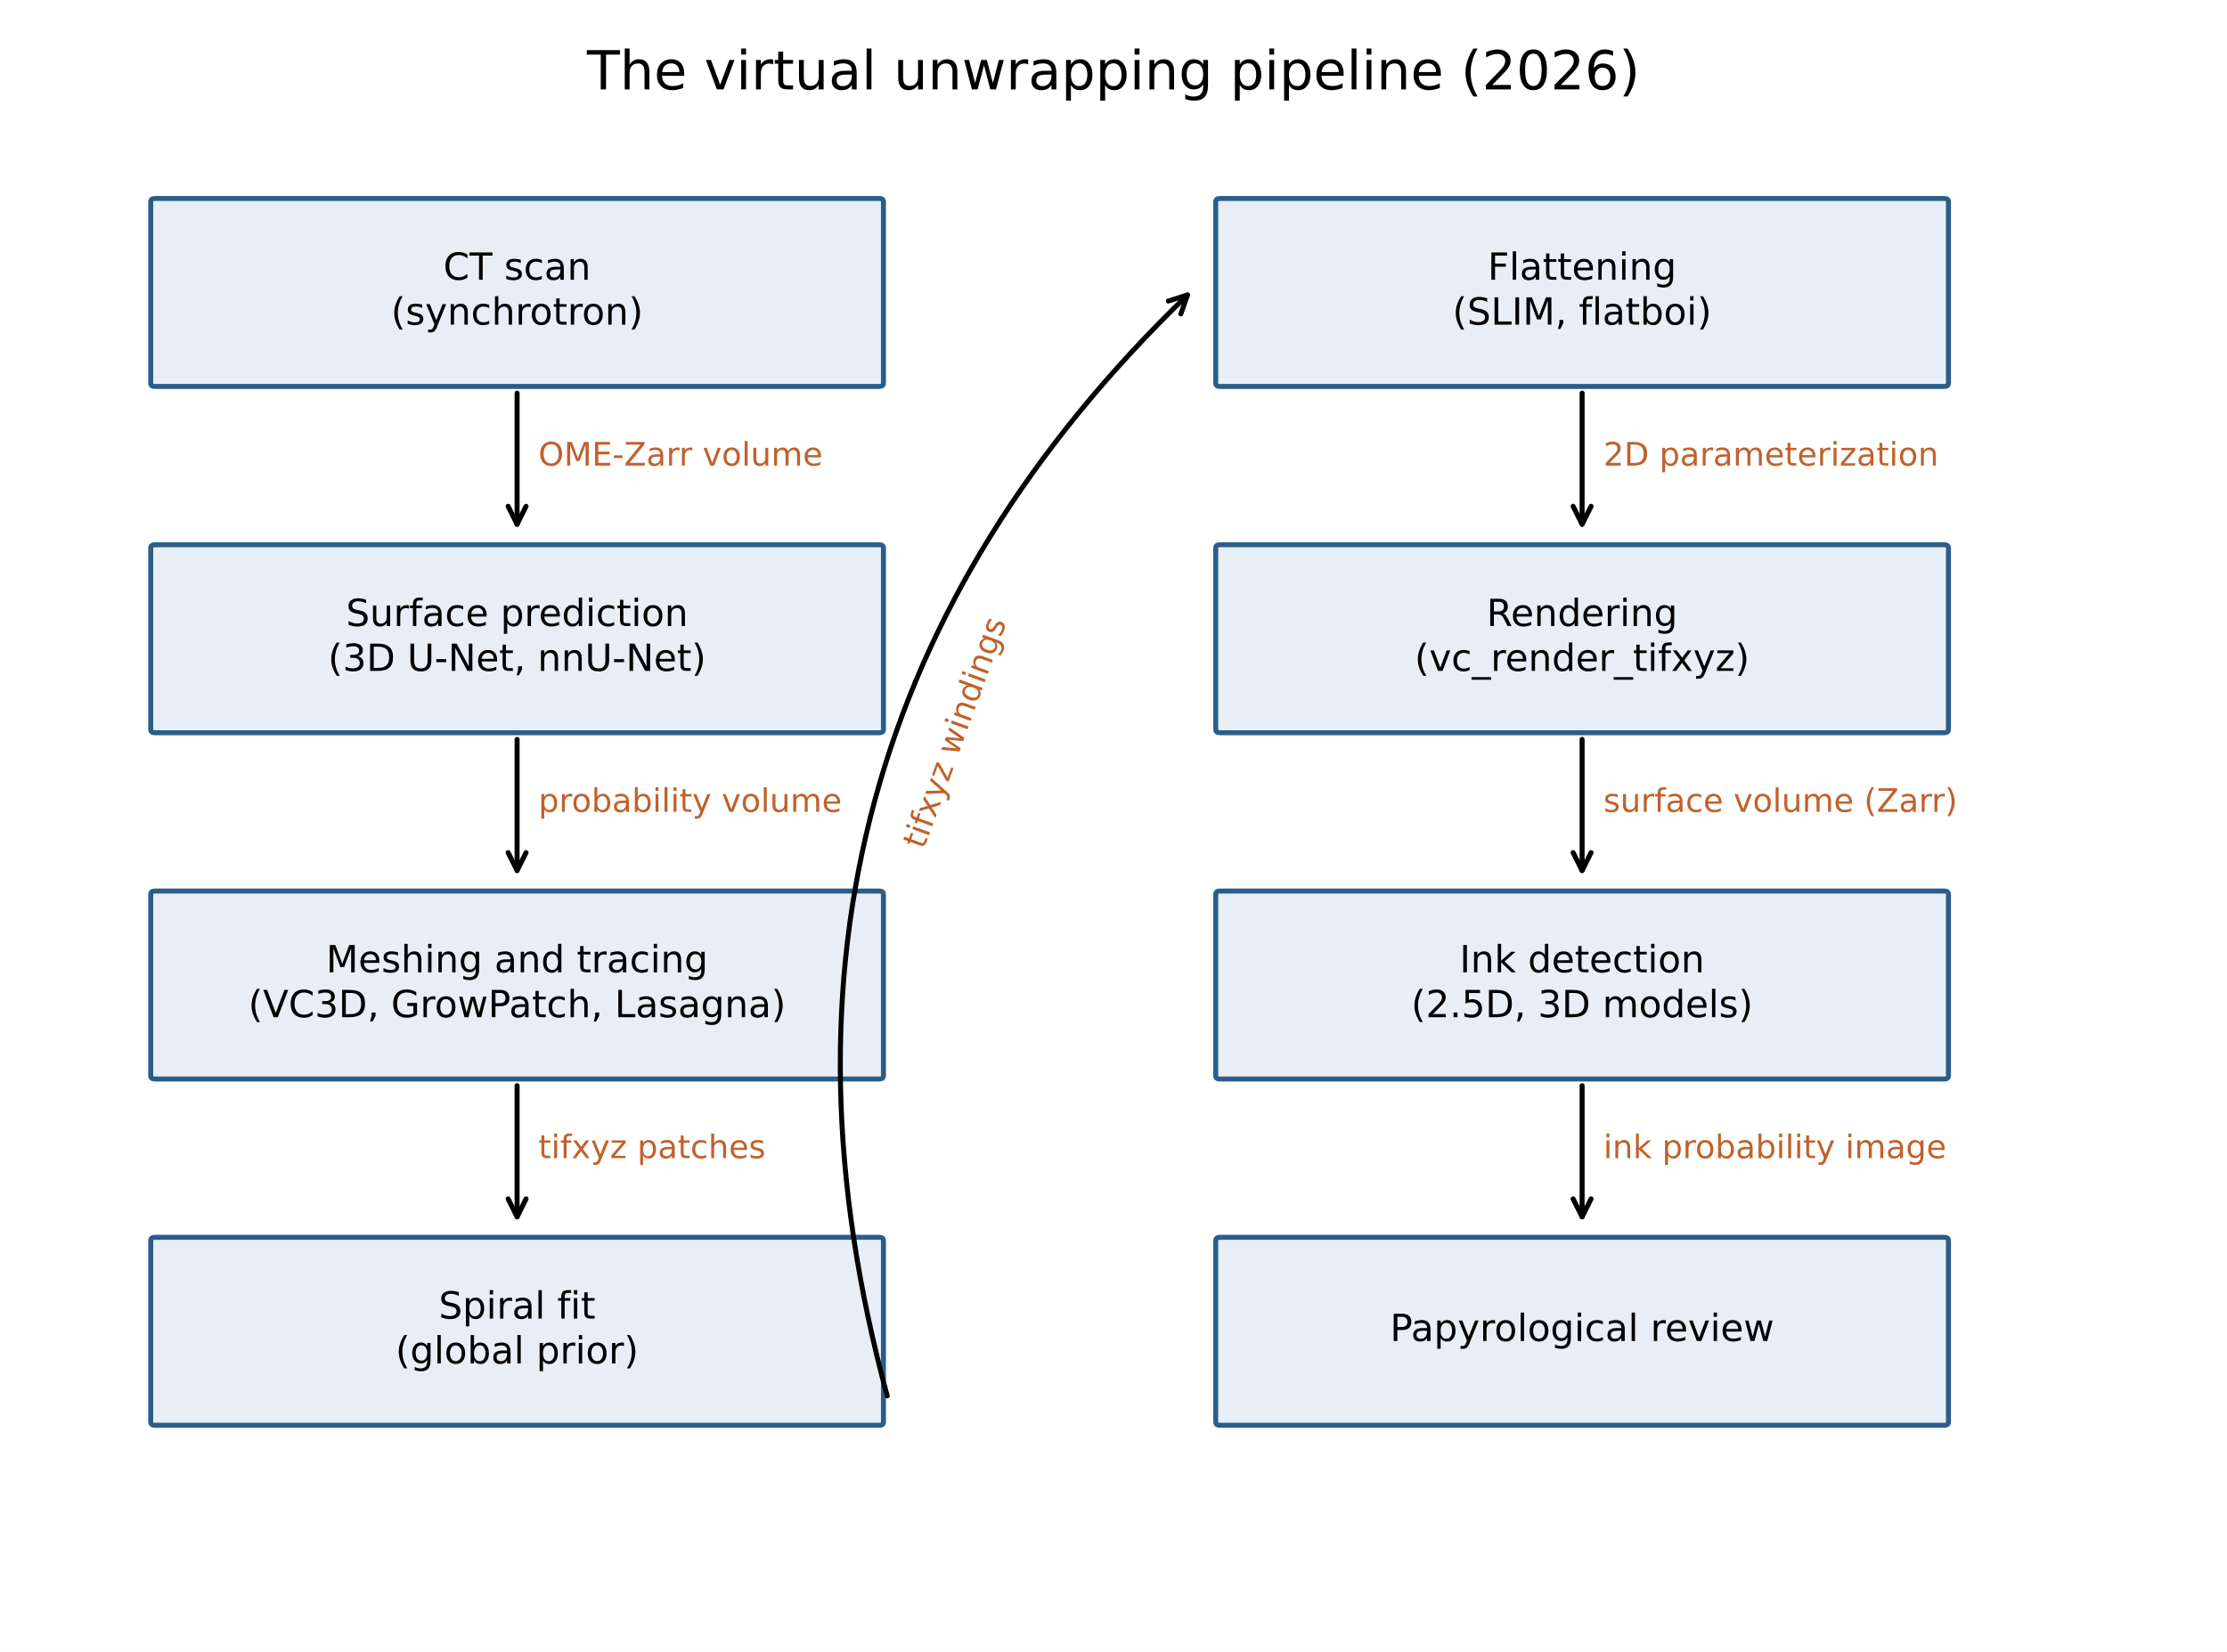
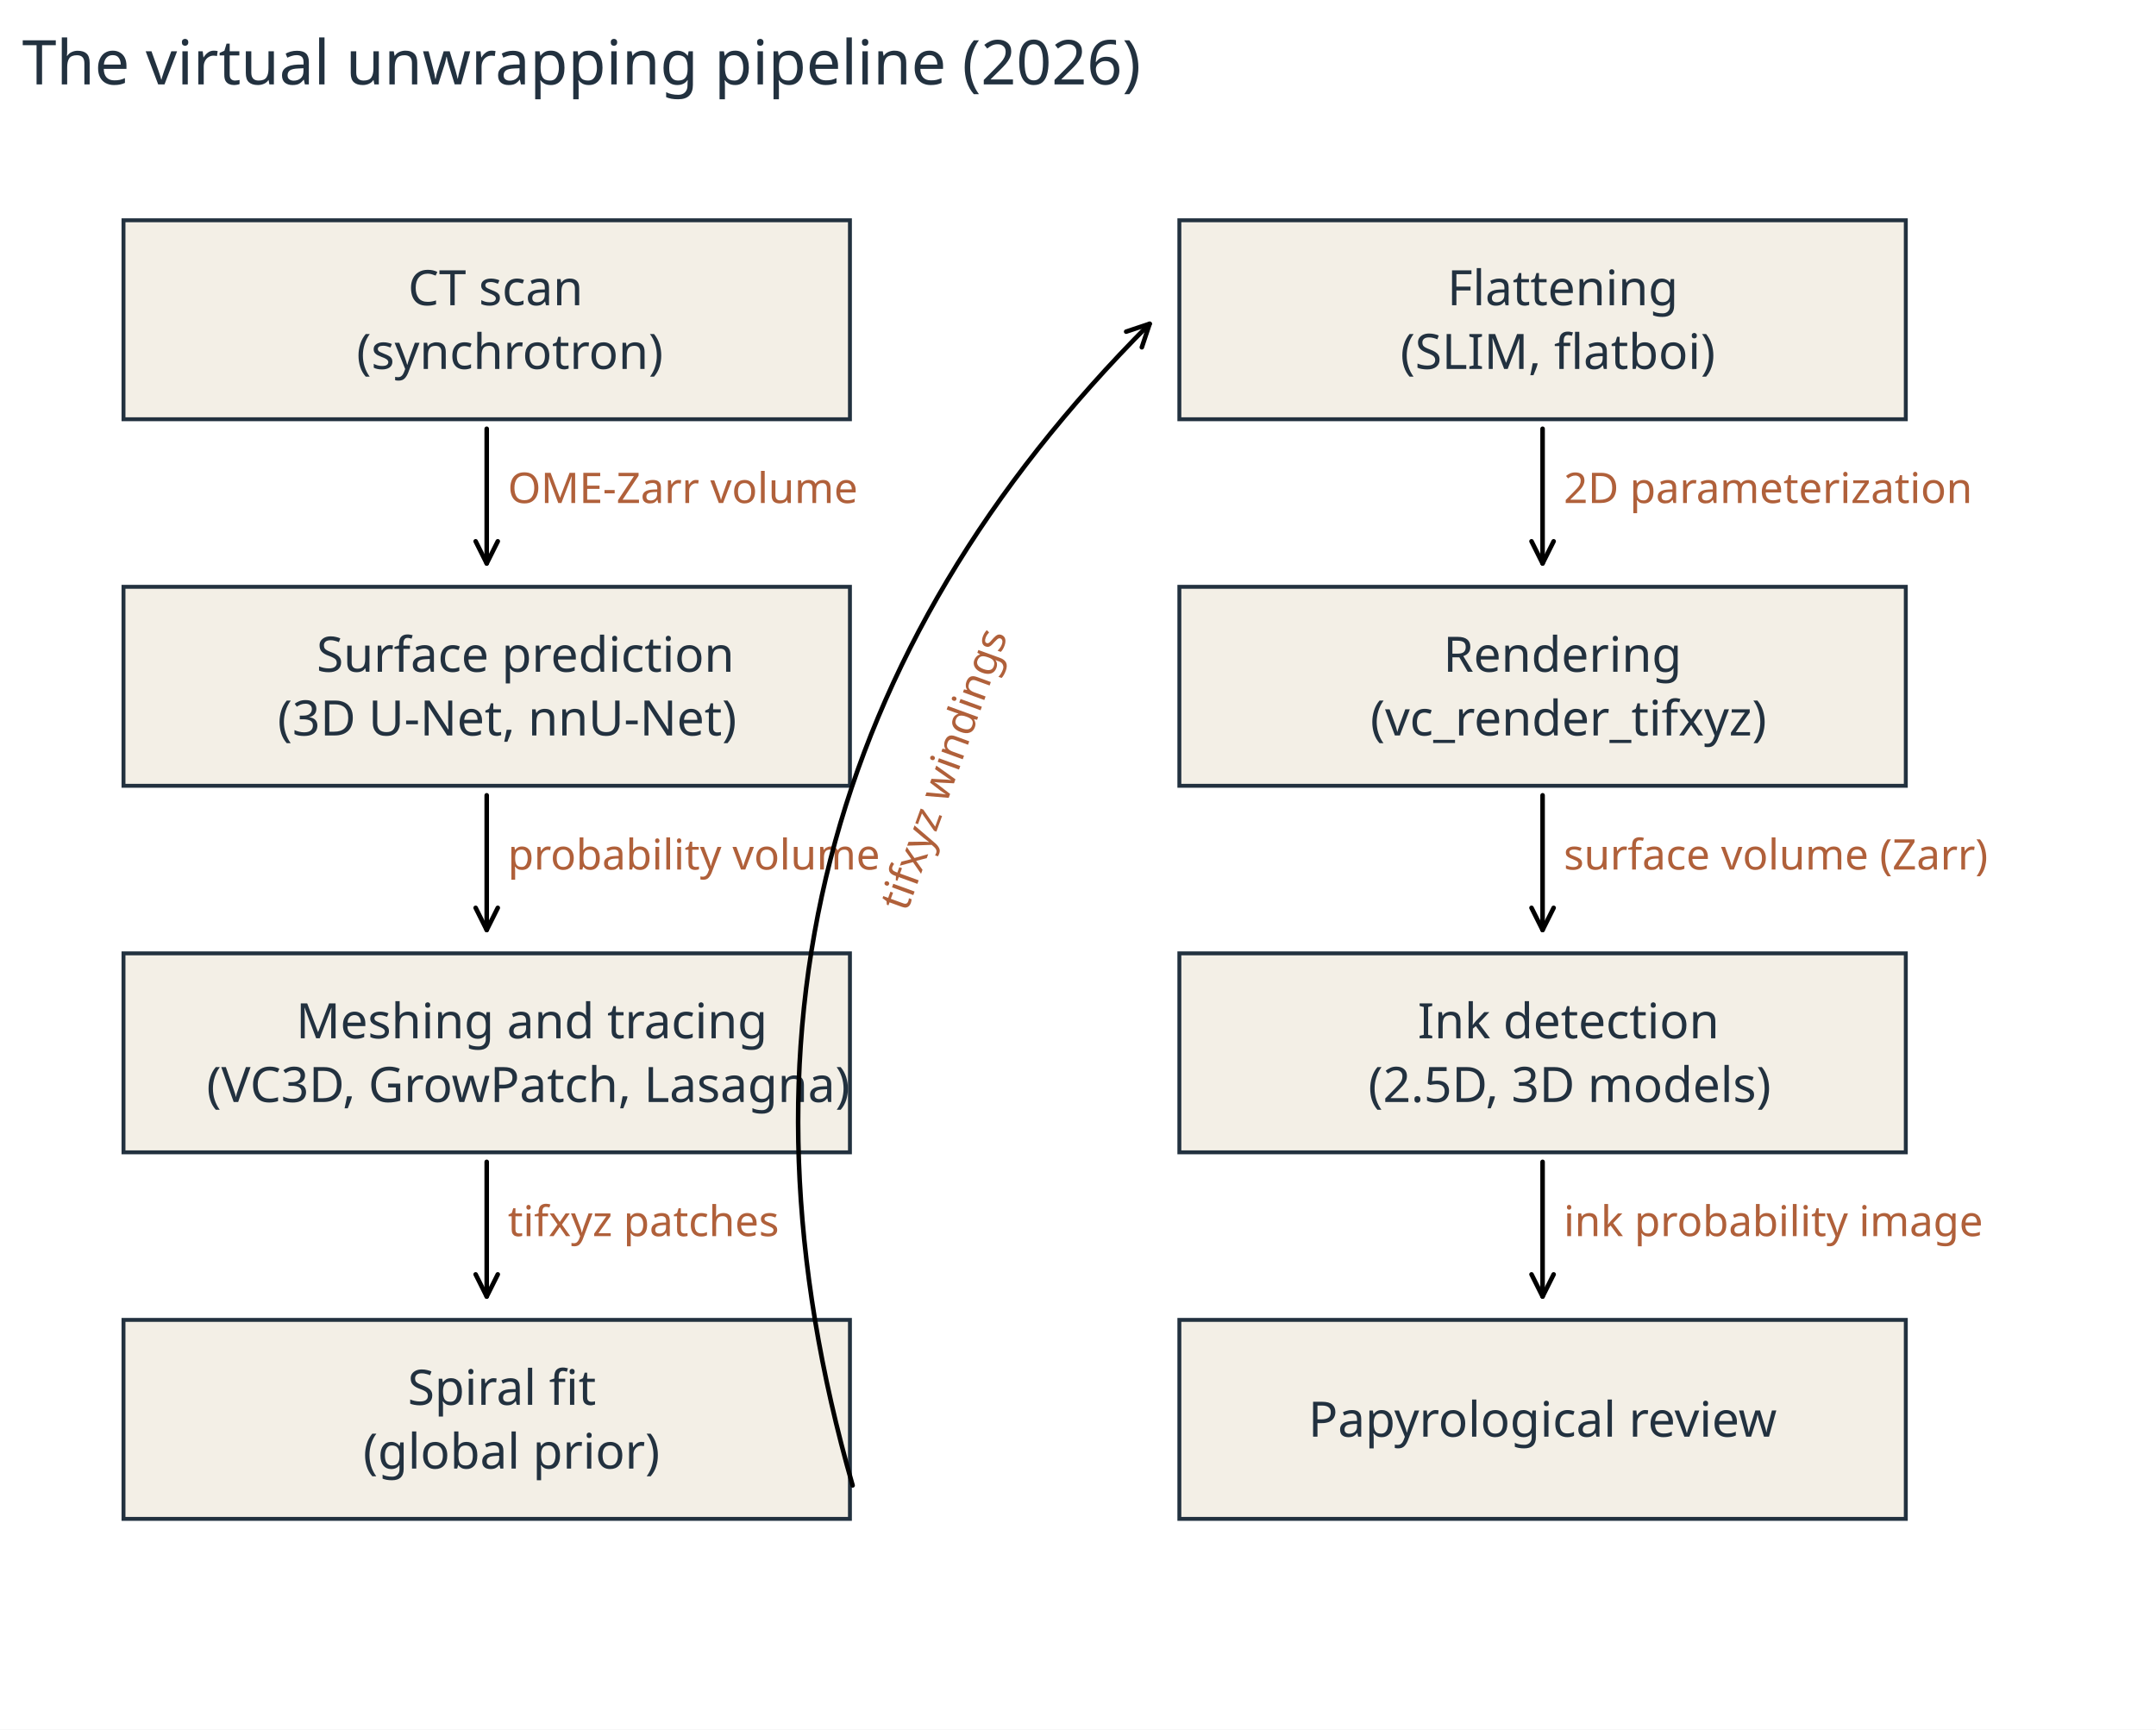
- <svg xmlns="http://www.w3.org/2000/svg" width="446.4pt" height="331.2pt" viewBox="0 0 446.4 331.2" version="1.1">
+ <svg xmlns="http://www.w3.org/2000/svg" width="331.2pt" height="265.68pt" viewBox="0 0 331.2 265.68" version="1.1">
  <defs>
    <style type="text/css">*{stroke-linejoin: round; stroke-linecap: butt}</style>
  </defs>
  <g id="figure_1">
    <g id="patch_1">
-       <path d="M 0 331.2  L 446.4 331.2  L 446.4 0  L 0 0  z " style="fill: #ffffff" />
+       <path d="M 0 265.68  L 331.2 265.68  L 331.2 0  L 0 0  z " style="fill: #ffffff" />
    </g>
    <g id="axes_1">
      <g id="patch_2">
-         <path d="M 31.068 77.485  L 176.234 77.485  Q 177.088 77.485 177.088 76.824  L 177.088 40.456  Q 177.088 39.795 176.234 39.795  L 31.068 39.795  Q 30.214 39.795 30.214 40.456  L 30.214 76.824  Q 30.214 77.485 31.068 77.485  z " clip-path="url(#p9d03021bba)" style="fill: #e8eef5; stroke: #2b5d8a; stroke-linejoin: miter" />
+         <path d="M 18.971 64.403  L 130.565 64.403  L 130.565 33.837  L 18.971 33.837  z " clip-path="url(#pa0556a3c2a)" style="fill: #f3efe6; stroke: #22313f; stroke-width: 0.6; stroke-linejoin: miter" />
      </g>
      <g id="patch_3">
-         <path d="M 31.068 146.915  L 176.234 146.915  Q 177.088 146.915 177.088 146.253  L 177.088 109.886  Q 177.088 109.224 176.234 109.224  L 31.068 109.224  Q 30.214 109.224 30.214 109.886  L 30.214 146.253  Q 30.214 146.915 31.068 146.915  z " clip-path="url(#p9d03021bba)" style="fill: #e8eef5; stroke: #2b5d8a; stroke-linejoin: miter" />
+         <path d="M 18.971 120.709  L 130.565 120.709  L 130.565 90.143  L 18.971 90.143  z " clip-path="url(#pa0556a3c2a)" style="fill: #f3efe6; stroke: #22313f; stroke-width: 0.6; stroke-linejoin: miter" />
      </g>
      <g id="patch_4">
-         <path d="M 31.068 216.344  L 176.234 216.344  Q 177.088 216.344 177.088 215.683  L 177.088 179.315  Q 177.088 178.654 176.234 178.654  L 31.068 178.654  Q 30.214 178.654 30.214 179.315  L 30.214 215.683  Q 30.214 216.344 31.068 216.344  z " clip-path="url(#p9d03021bba)" style="fill: #e8eef5; stroke: #2b5d8a; stroke-linejoin: miter" />
+         <path d="M 18.971 177.016  L 130.565 177.016  L 130.565 146.45  L 18.971 146.45  z " clip-path="url(#pa0556a3c2a)" style="fill: #f3efe6; stroke: #22313f; stroke-width: 0.6; stroke-linejoin: miter" />
      </g>
      <g id="patch_5">
-         <path d="M 31.068 285.773  L 176.234 285.773  Q 177.088 285.773 177.088 285.112  L 177.088 248.744  Q 177.088 248.083 176.234 248.083  L 31.068 248.083  Q 30.214 248.083 30.214 248.744  L 30.214 285.112  Q 30.214 285.773 31.068 285.773  z " clip-path="url(#p9d03021bba)" style="fill: #e8eef5; stroke: #2b5d8a; stroke-linejoin: miter" />
+         <path d="M 18.971 233.322  L 130.565 233.322  L 130.565 202.756  L 18.971 202.756  z " clip-path="url(#pa0556a3c2a)" style="fill: #f3efe6; stroke: #22313f; stroke-width: 0.6; stroke-linejoin: miter" />
      </g>
      <g id="patch_6">
-         <path d="M 244.548 77.485  L 389.714 77.485  Q 390.568 77.485 390.568 76.824  L 390.568 40.456  Q 390.568 39.795 389.714 39.795  L 244.548 39.795  Q 243.694 39.795 243.694 40.456  L 243.694 76.824  Q 243.694 77.485 244.548 77.485  z " clip-path="url(#p9d03021bba)" style="fill: #e8eef5; stroke: #2b5d8a; stroke-linejoin: miter" />
+         <path d="M 181.171 64.403  L 292.765 64.403  L 292.765 33.837  L 181.171 33.837  z " clip-path="url(#pa0556a3c2a)" style="fill: #f3efe6; stroke: #22313f; stroke-width: 0.6; stroke-linejoin: miter" />
      </g>
      <g id="patch_7">
-         <path d="M 244.548 146.915  L 389.714 146.915  Q 390.568 146.915 390.568 146.253  L 390.568 109.886  Q 390.568 109.224 389.714 109.224  L 244.548 109.224  Q 243.694 109.224 243.694 109.886  L 243.694 146.253  Q 243.694 146.915 244.548 146.915  z " clip-path="url(#p9d03021bba)" style="fill: #e8eef5; stroke: #2b5d8a; stroke-linejoin: miter" />
+         <path d="M 181.171 120.709  L 292.765 120.709  L 292.765 90.143  L 181.171 90.143  z " clip-path="url(#pa0556a3c2a)" style="fill: #f3efe6; stroke: #22313f; stroke-width: 0.6; stroke-linejoin: miter" />
      </g>
      <g id="patch_8">
-         <path d="M 244.548 216.344  L 389.714 216.344  Q 390.568 216.344 390.568 215.683  L 390.568 179.315  Q 390.568 178.654 389.714 178.654  L 244.548 178.654  Q 243.694 178.654 243.694 179.315  L 243.694 215.683  Q 243.694 216.344 244.548 216.344  z " clip-path="url(#p9d03021bba)" style="fill: #e8eef5; stroke: #2b5d8a; stroke-linejoin: miter" />
+         <path d="M 181.171 177.016  L 292.765 177.016  L 292.765 146.45  L 181.171 146.45  z " clip-path="url(#pa0556a3c2a)" style="fill: #f3efe6; stroke: #22313f; stroke-width: 0.6; stroke-linejoin: miter" />
      </g>
      <g id="patch_9">
-         <path d="M 244.548 285.773  L 389.714 285.773  Q 390.568 285.773 390.568 285.112  L 390.568 248.744  Q 390.568 248.083 389.714 248.083  L 244.548 248.083  Q 243.694 248.083 243.694 248.744  L 243.694 285.112  Q 243.694 285.773 244.548 285.773  z " clip-path="url(#p9d03021bba)" style="fill: #e8eef5; stroke: #2b5d8a; stroke-linejoin: miter" />
+         <path d="M 181.171 233.322  L 292.765 233.322  L 292.765 202.756  L 181.171 202.756  z " clip-path="url(#pa0556a3c2a)" style="fill: #f3efe6; stroke: #22313f; stroke-width: 0.6; stroke-linejoin: miter" />
      </g>
      <g id="text_1">
-         <text style="font-size: 7.5px; font-family: 'DejaVu Sans'" transform="translate(88.86038 56.08738)">CT scan</text>
-         <text style="font-size: 7.5px; font-family: 'DejaVu Sans'" transform="translate(78.38323 65.08943)">(synchrotron)</text>
+         <text style="font-size: 7.5px; font-family: 'EB Garamond'; fill: #22313f" transform="translate(62.68538 46.88474)">CT scan</text>
+         <text style="font-size: 7.5px; font-family: 'EB Garamond'; fill: #22313f" transform="translate(54.7764 56.67224)">(synchrotron)</text>
      </g>
      <g id="patch_10">
-         <path d="M 103.651 78.822  Q 103.651 92.527 103.651 105.115  " style="fill: none; stroke: #000000; stroke-linecap: round" />
-         <path d="M 105.451 101.515  L 103.651 105.115  L 101.851 101.515  " style="fill: none; stroke: #000000; stroke-linecap: round" />
+         <path d="M 74.768 65.866  Q 74.768 76.601 74.768 86.553  " style="fill: none; stroke: #000000; stroke-width: 0.7; stroke-linecap: round" />
+         <path d="M 76.468 83.153  L 74.768 86.553  L 73.068 83.153  " style="fill: none; stroke: #000000; stroke-width: 0.7; stroke-linecap: round" />
      </g>
      <g id="text_2">
-         <text style="font-size: 6.5px; font-family: 'DejaVu Sans'; text-anchor: start; fill: #c0612b" x="107.921" y="93.355" transform="rotate(-0 107.9208 93.35486)">OME-Zarr volume</text>
+         <text style="font-size: 6.5px; font-family: 'EB Garamond'; text-anchor: start; fill: #b0603a" x="78.012" y="77.273" transform="rotate(-0 78.012 77.27298)">OME-Zarr volume</text>
      </g>
      <g id="text_3">
-         <text style="font-size: 7.5px; font-family: 'DejaVu Sans'" transform="translate(69.35862 125.5174)">Surface prediction</text>
-         <text style="font-size: 7.5px; font-family: 'DejaVu Sans'" transform="translate(65.76214 134.5188)">(3D U-Net, nnU-Net)</text>
+         <text style="font-size: 7.5px; font-family: 'EB Garamond'; fill: #22313f" transform="translate(48.63694 103.1912)">Surface prediction</text>
+         <text style="font-size: 7.5px; font-family: 'EB Garamond'; fill: #22313f" transform="translate(42.64456 112.9787)">(3D U-Net, nnU-Net)</text>
      </g>
      <g id="patch_11">
-         <path d="M 103.651 148.251  Q 103.651 161.957 103.651 174.544  " style="fill: none; stroke: #000000; stroke-linecap: round" />
-         <path d="M 105.451 170.944  L 103.651 174.544  L 101.851 170.944  " style="fill: none; stroke: #000000; stroke-linecap: round" />
+         <path d="M 74.768 122.172  Q 74.768 132.907 74.768 142.86  " style="fill: none; stroke: #000000; stroke-width: 0.7; stroke-linecap: round" />
+         <path d="M 76.468 139.46  L 74.768 142.86  L 73.068 139.46  " style="fill: none; stroke: #000000; stroke-width: 0.7; stroke-linecap: round" />
      </g>
      <g id="text_4">
-         <text style="font-size: 6.5px; font-family: 'DejaVu Sans'; text-anchor: start; fill: #c0612b" x="107.921" y="162.784" transform="rotate(-0 107.9208 162.7842)">probability volume</text>
+         <text style="font-size: 6.5px; font-family: 'EB Garamond'; text-anchor: start; fill: #b0603a" x="78.012" y="133.579" transform="rotate(-0 78.012 133.5795)">probability volume</text>
      </g>
      <g id="text_5">
-         <text style="font-size: 7.5px; font-family: 'DejaVu Sans'" transform="translate(65.36956 194.9465)">Meshing and tracing</text>
-         <text style="font-size: 7.5px; font-family: 'DejaVu Sans'" transform="translate(49.78069 203.9485)">(VC3D, GrowPatch, Lasagna)</text>
+         <text style="font-size: 7.5px; font-family: 'EB Garamond'; fill: #22313f" transform="translate(45.47288 159.4977)">Meshing and tracing</text>
+         <text style="font-size: 7.5px; font-family: 'EB Garamond'; fill: #22313f" transform="translate(31.74202 169.2852)">(VC3D, GrowPatch, Lasagna)</text>
      </g>
      <g id="patch_12">
-         <path d="M 103.651 217.68  Q 103.651 231.386 103.651 243.974  " style="fill: none; stroke: #000000; stroke-linecap: round" />
-         <path d="M 105.451 240.374  L 103.651 243.974  L 101.851 240.374  " style="fill: none; stroke: #000000; stroke-linecap: round" />
+         <path d="M 74.768 178.479  Q 74.768 189.214 74.768 199.166  " style="fill: none; stroke: #000000; stroke-width: 0.7; stroke-linecap: round" />
+         <path d="M 76.468 195.766  L 74.768 199.166  L 73.068 195.766  " style="fill: none; stroke: #000000; stroke-width: 0.7; stroke-linecap: round" />
      </g>
      <g id="text_6">
-         <text style="font-size: 6.5px; font-family: 'DejaVu Sans'; text-anchor: start; fill: #c0612b" x="107.921" y="232.214" transform="rotate(-0 107.9208 232.2136)">tifxyz patches</text>
+         <text style="font-size: 6.5px; font-family: 'EB Garamond'; text-anchor: start; fill: #b0603a" x="78.012" y="189.886" transform="rotate(-0 78.012 189.886)">tifxyz patches</text>
      </g>
      <g id="text_7">
-         <text style="font-size: 7.5px; font-family: 'DejaVu Sans'" transform="translate(87.9428 264.3758)">Spiral fit</text>
-         <text style="font-size: 7.5px; font-family: 'DejaVu Sans'" transform="translate(79.29554 273.3779)">(global prior)</text>
+         <text style="font-size: 7.5px; font-family: 'EB Garamond'; fill: #22313f" transform="translate(62.63968 215.8042)">Spiral fit</text>
+         <text style="font-size: 7.5px; font-family: 'EB Garamond'; fill: #22313f" transform="translate(55.78831 225.5917)">(global prior)</text>
      </g>
      <g id="patch_13">
-         <path d="M 177.839 279.877  Q 142.865 151.096 238.03 59.15  " style="fill: none; stroke: #000000; stroke-linecap: round" />
-         <path d="M 234.19 60.357  L 238.03 59.15  L 236.692 62.946  " style="fill: none; stroke: #000000; stroke-linecap: round" />
+         <path d="M 130.977 228.183  Q 101.349 125.084 176.606 49.74  " style="fill: none; stroke: #000000; stroke-width: 0.7; stroke-linecap: round" />
+         <path d="M 173 50.944  L 176.606 49.74  L 175.406 53.347  " style="fill: none; stroke: #000000; stroke-width: 0.7; stroke-linecap: round" />
      </g>
      <g id="text_8">
-         <text style="font-size: 6.5px; font-family: 'DejaVu Sans'; fill: #c0612b" transform="translate(185.1451 170.424) rotate(-70)">tifxyz windings</text>
+         <text style="font-size: 6.5px; font-family: 'EB Garamond'; fill: #b0603a" transform="translate(139.3108 140.2165) rotate(-70)">tifxyz windings</text>
      </g>
      <g id="text_9">
-         <text style="font-size: 7.5px; font-family: 'DejaVu Sans'" transform="translate(298.2113 56.08767)">Flattening</text>
-         <text style="font-size: 7.5px; font-family: 'DejaVu Sans'" transform="translate(291.1624 65.08973)">(SLIM, flatboi)</text>
+         <text style="font-size: 7.5px; font-family: 'EB Garamond'; fill: #22313f" transform="translate(222.3237 46.88474)">Flattening</text>
+         <text style="font-size: 7.5px; font-family: 'EB Garamond'; fill: #22313f" transform="translate(215.1278 56.67224)">(SLIM, flatboi)</text>
      </g>
      <g id="patch_14">
-         <path d="M 317.131 78.822  Q 317.131 92.527 317.131 105.115  " style="fill: none; stroke: #000000; stroke-linecap: round" />
-         <path d="M 318.931 101.515  L 317.131 105.115  L 315.331 101.515  " style="fill: none; stroke: #000000; stroke-linecap: round" />
+         <path d="M 236.968 65.866  Q 236.968 76.601 236.968 86.553  " style="fill: none; stroke: #000000; stroke-width: 0.7; stroke-linecap: round" />
+         <path d="M 238.668 83.153  L 236.968 86.553  L 235.268 83.153  " style="fill: none; stroke: #000000; stroke-width: 0.7; stroke-linecap: round" />
      </g>
      <g id="text_10">
-         <text style="font-size: 6.5px; font-family: 'DejaVu Sans'; text-anchor: start; fill: #c0612b" x="321.401" y="93.355" transform="rotate(-0 321.4008 93.35486)">2D parameterization</text>
+         <text style="font-size: 6.5px; font-family: 'EB Garamond'; text-anchor: start; fill: #b0603a" x="240.212" y="77.273" transform="rotate(-0 240.212 77.27298)">2D parameterization</text>
      </g>
      <g id="text_11">
-         <text style="font-size: 7.5px; font-family: 'DejaVu Sans'" transform="translate(297.981 125.5171)">Rendering</text>
-         <text style="font-size: 7.5px; font-family: 'DejaVu Sans'" transform="translate(283.5617 134.5191)">(vc_render_tifxyz)</text>
+         <text style="font-size: 7.5px; font-family: 'EB Garamond'; fill: #22313f" transform="translate(221.7096 103.1912)">Rendering</text>
+         <text style="font-size: 7.5px; font-family: 'EB Garamond'; fill: #22313f" transform="translate(210.5153 112.9787)">(vc_render_tifxyz)</text>
      </g>
      <g id="patch_15">
-         <path d="M 317.131 148.251  Q 317.131 161.957 317.131 174.544  " style="fill: none; stroke: #000000; stroke-linecap: round" />
-         <path d="M 318.931 170.944  L 317.131 174.544  L 315.331 170.944  " style="fill: none; stroke: #000000; stroke-linecap: round" />
+         <path d="M 236.968 122.172  Q 236.968 132.907 236.968 142.86  " style="fill: none; stroke: #000000; stroke-width: 0.7; stroke-linecap: round" />
+         <path d="M 238.668 139.46  L 236.968 142.86  L 235.268 139.46  " style="fill: none; stroke: #000000; stroke-width: 0.7; stroke-linecap: round" />
      </g>
      <g id="text_12">
-         <text style="font-size: 6.5px; font-family: 'DejaVu Sans'; text-anchor: start; fill: #c0612b" x="321.401" y="162.784" transform="rotate(-0 321.4008 162.7842)">surface volume (Zarr)</text>
+         <text style="font-size: 6.5px; font-family: 'EB Garamond'; text-anchor: start; fill: #b0603a" x="240.212" y="133.579" transform="rotate(-0 240.212 133.5795)">surface volume (Zarr)</text>
      </g>
      <g id="text_13">
-         <text style="font-size: 7.5px; font-family: 'DejaVu Sans'" transform="translate(292.5746 194.9465)">Ink detection</text>
-         <text style="font-size: 7.5px; font-family: 'DejaVu Sans'" transform="translate(282.8744 203.9485)">(2.5D, 3D models)</text>
+         <text style="font-size: 7.5px; font-family: 'EB Garamond'; fill: #22313f" transform="translate(217.7826 159.4977)">Ink detection</text>
+         <text style="font-size: 7.5px; font-family: 'EB Garamond'; fill: #22313f" transform="translate(210.193 169.2852)">(2.5D, 3D models)</text>
      </g>
      <g id="patch_16">
-         <path d="M 317.131 217.68  Q 317.131 231.386 317.131 243.974  " style="fill: none; stroke: #000000; stroke-linecap: round" />
-         <path d="M 318.931 240.374  L 317.131 243.974  L 315.331 240.374  " style="fill: none; stroke: #000000; stroke-linecap: round" />
+         <path d="M 236.968 178.479  Q 236.968 189.214 236.968 199.166  " style="fill: none; stroke: #000000; stroke-width: 0.7; stroke-linecap: round" />
+         <path d="M 238.668 195.766  L 236.968 199.166  L 235.268 195.766  " style="fill: none; stroke: #000000; stroke-width: 0.7; stroke-linecap: round" />
      </g>
      <g id="text_14">
-         <text style="font-size: 6.5px; font-family: 'DejaVu Sans'; text-anchor: start; fill: #c0612b" x="321.401" y="232.214" transform="rotate(-0 321.4008 232.2136)">ink probability image</text>
+         <text style="font-size: 6.5px; font-family: 'EB Garamond'; text-anchor: start; fill: #b0603a" x="240.212" y="189.886" transform="rotate(-0 240.212 189.886)">ink probability image</text>
      </g>
      <g id="text_15">
-         <text style="font-size: 7.5px; font-family: 'DejaVu Sans'; text-anchor: middle" x="317.131" y="268.877" transform="rotate(-0 317.1312 268.8769)">Papyrological review</text>
+         <text style="font-size: 7.5px; font-family: 'EB Garamond'; text-anchor: middle; fill: #22313f" x="236.968" y="220.698" transform="rotate(-0 236.968 220.6979)">Papyrological review</text>
      </g>
      <g id="text_16">
-         <text style="font-size: 10.8px; font-family: 'DejaVu Sans'; text-anchor: middle" x="223.2" y="17.925" transform="rotate(-0 223.2 17.92547)">The virtual unwrapping pipeline (2026)</text>
+         <text style="font-size: 9.5px; font-family: 'EB Garamond'; text-anchor: start; fill: #22313f" x="3.4" y="12.966" transform="rotate(-0 3.4 12.9665)">The virtual unwrapping pipeline (2026)</text>
      </g>
    </g>
  </g>
  <defs>
-     <clipPath id="p9d03021bba">
-       <rect x="9.72" y="23.925" width="426.96" height="297.555" />
+     <clipPath id="pa0556a3c2a">
+       <rect x="3.4" y="20.966" width="324.4" height="241.314" />
    </clipPath>
  </defs>
</svg>
